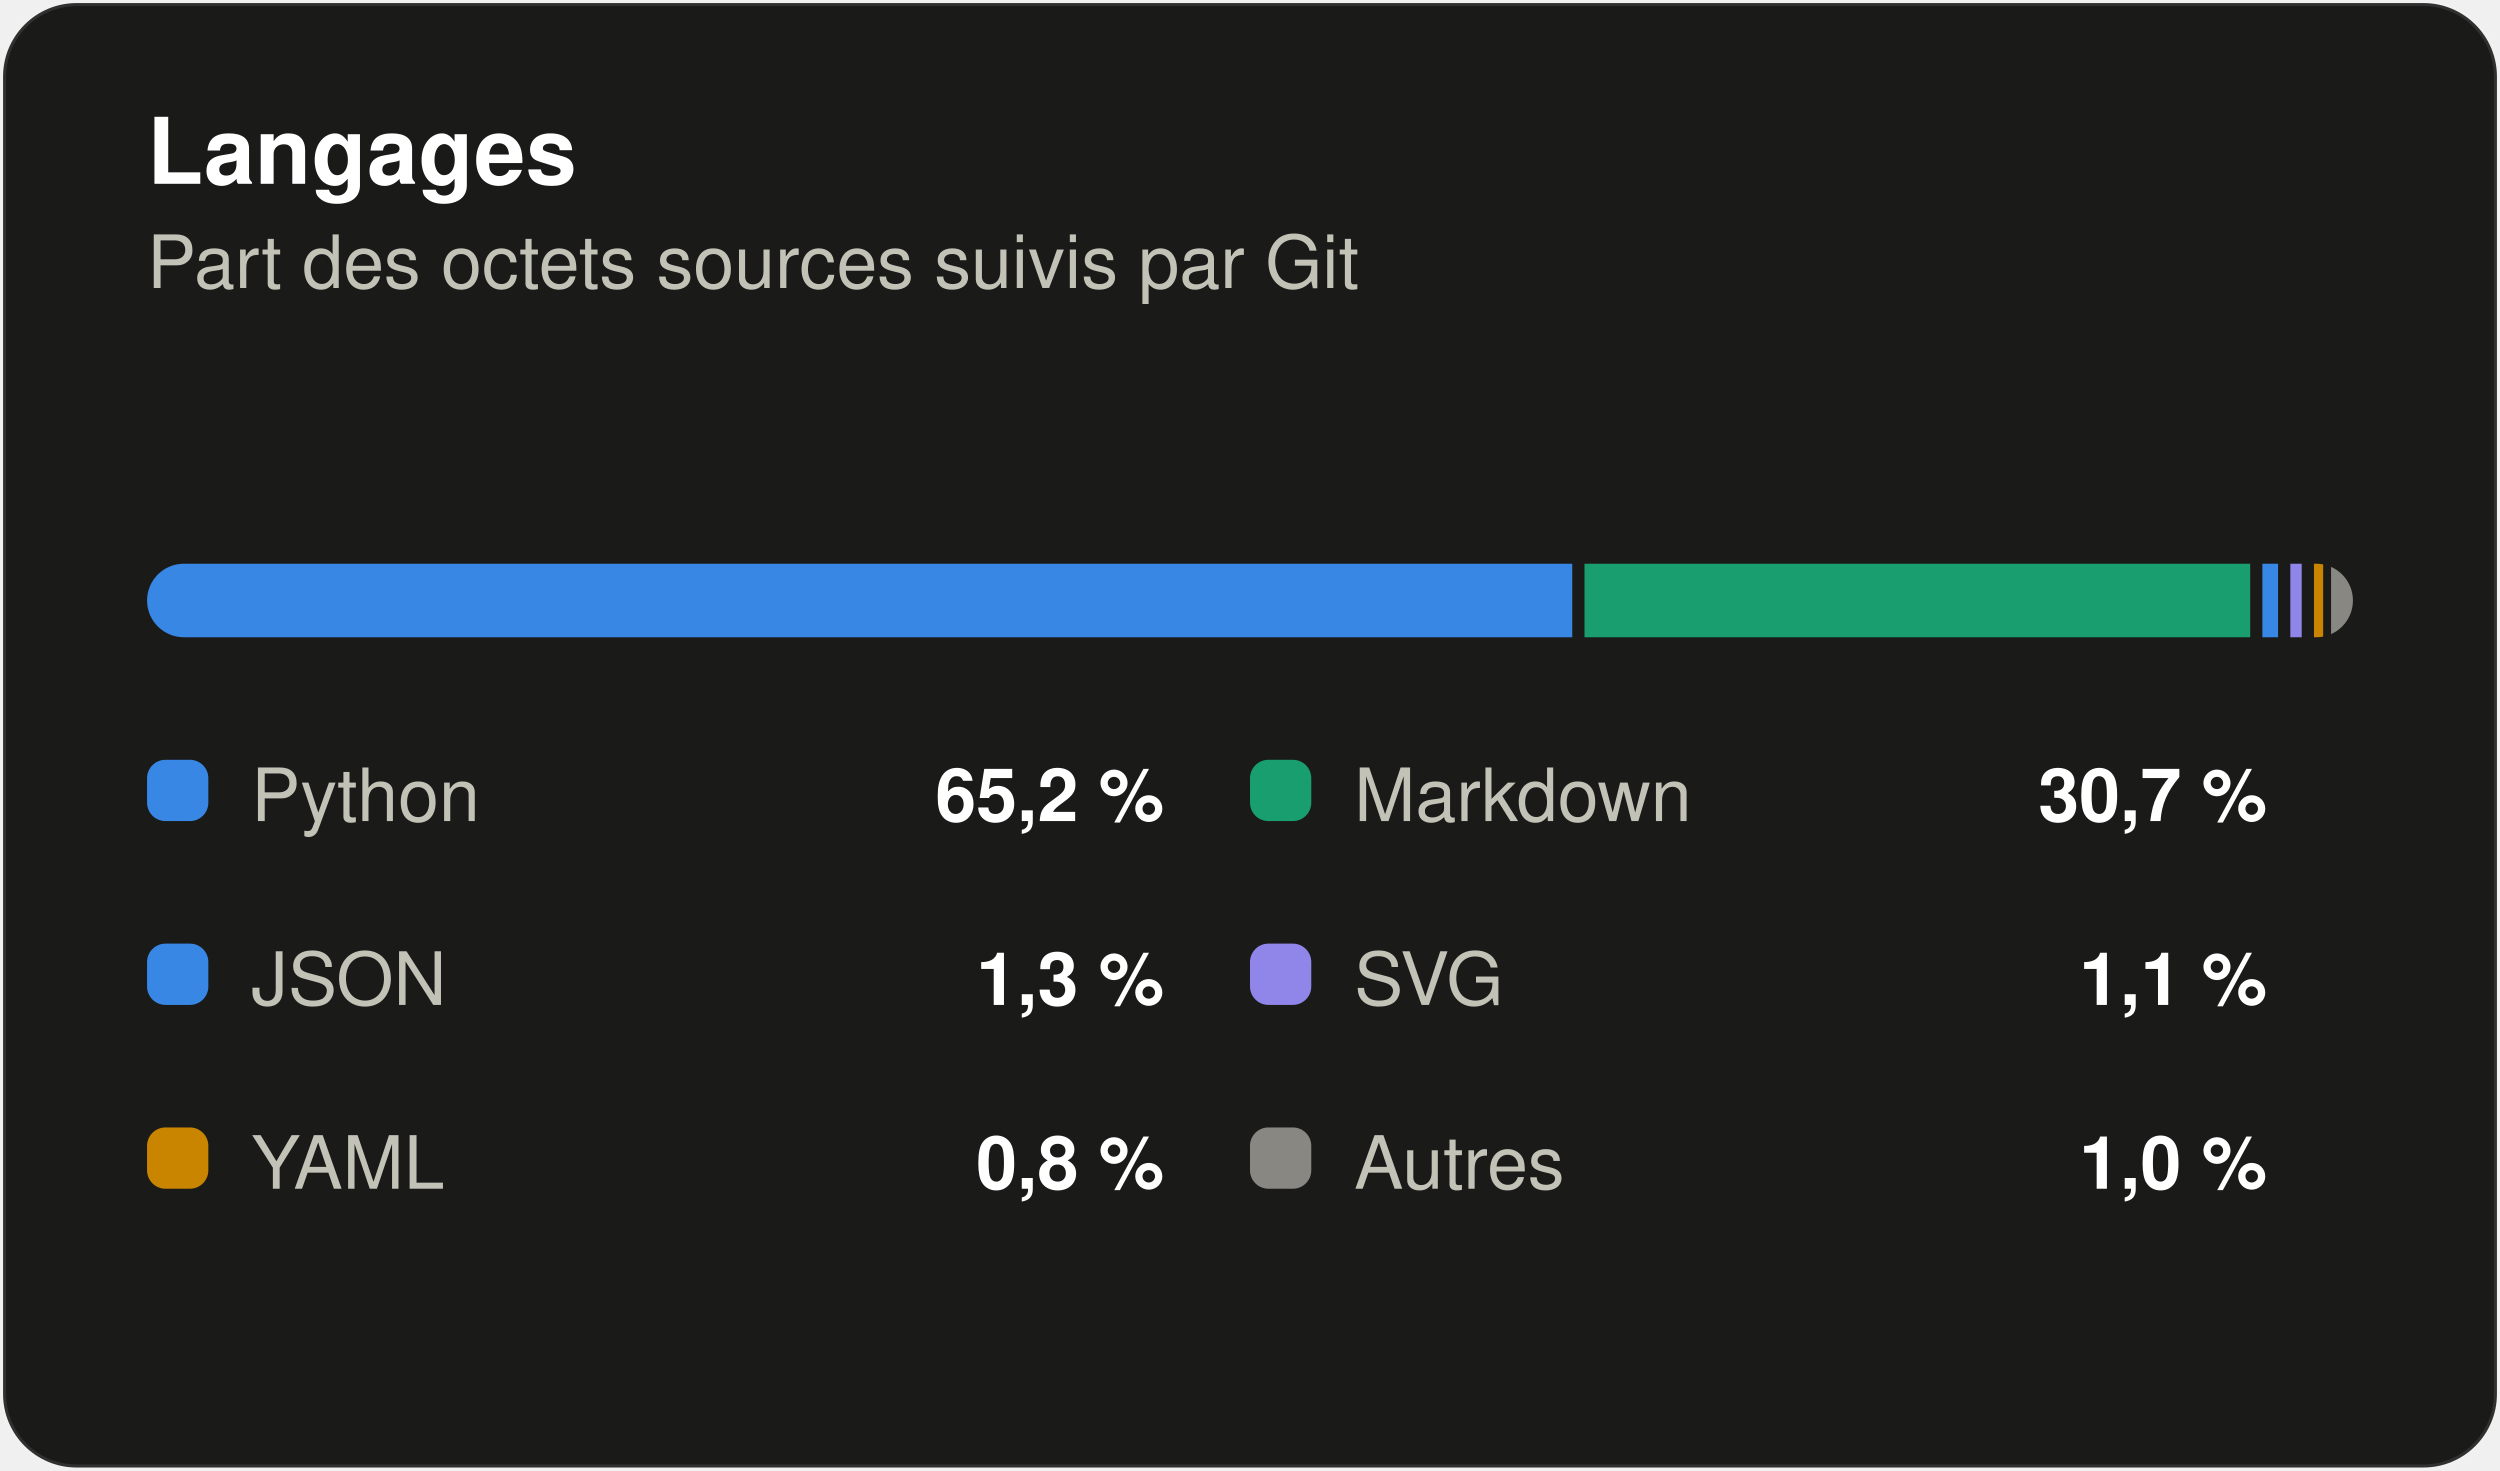
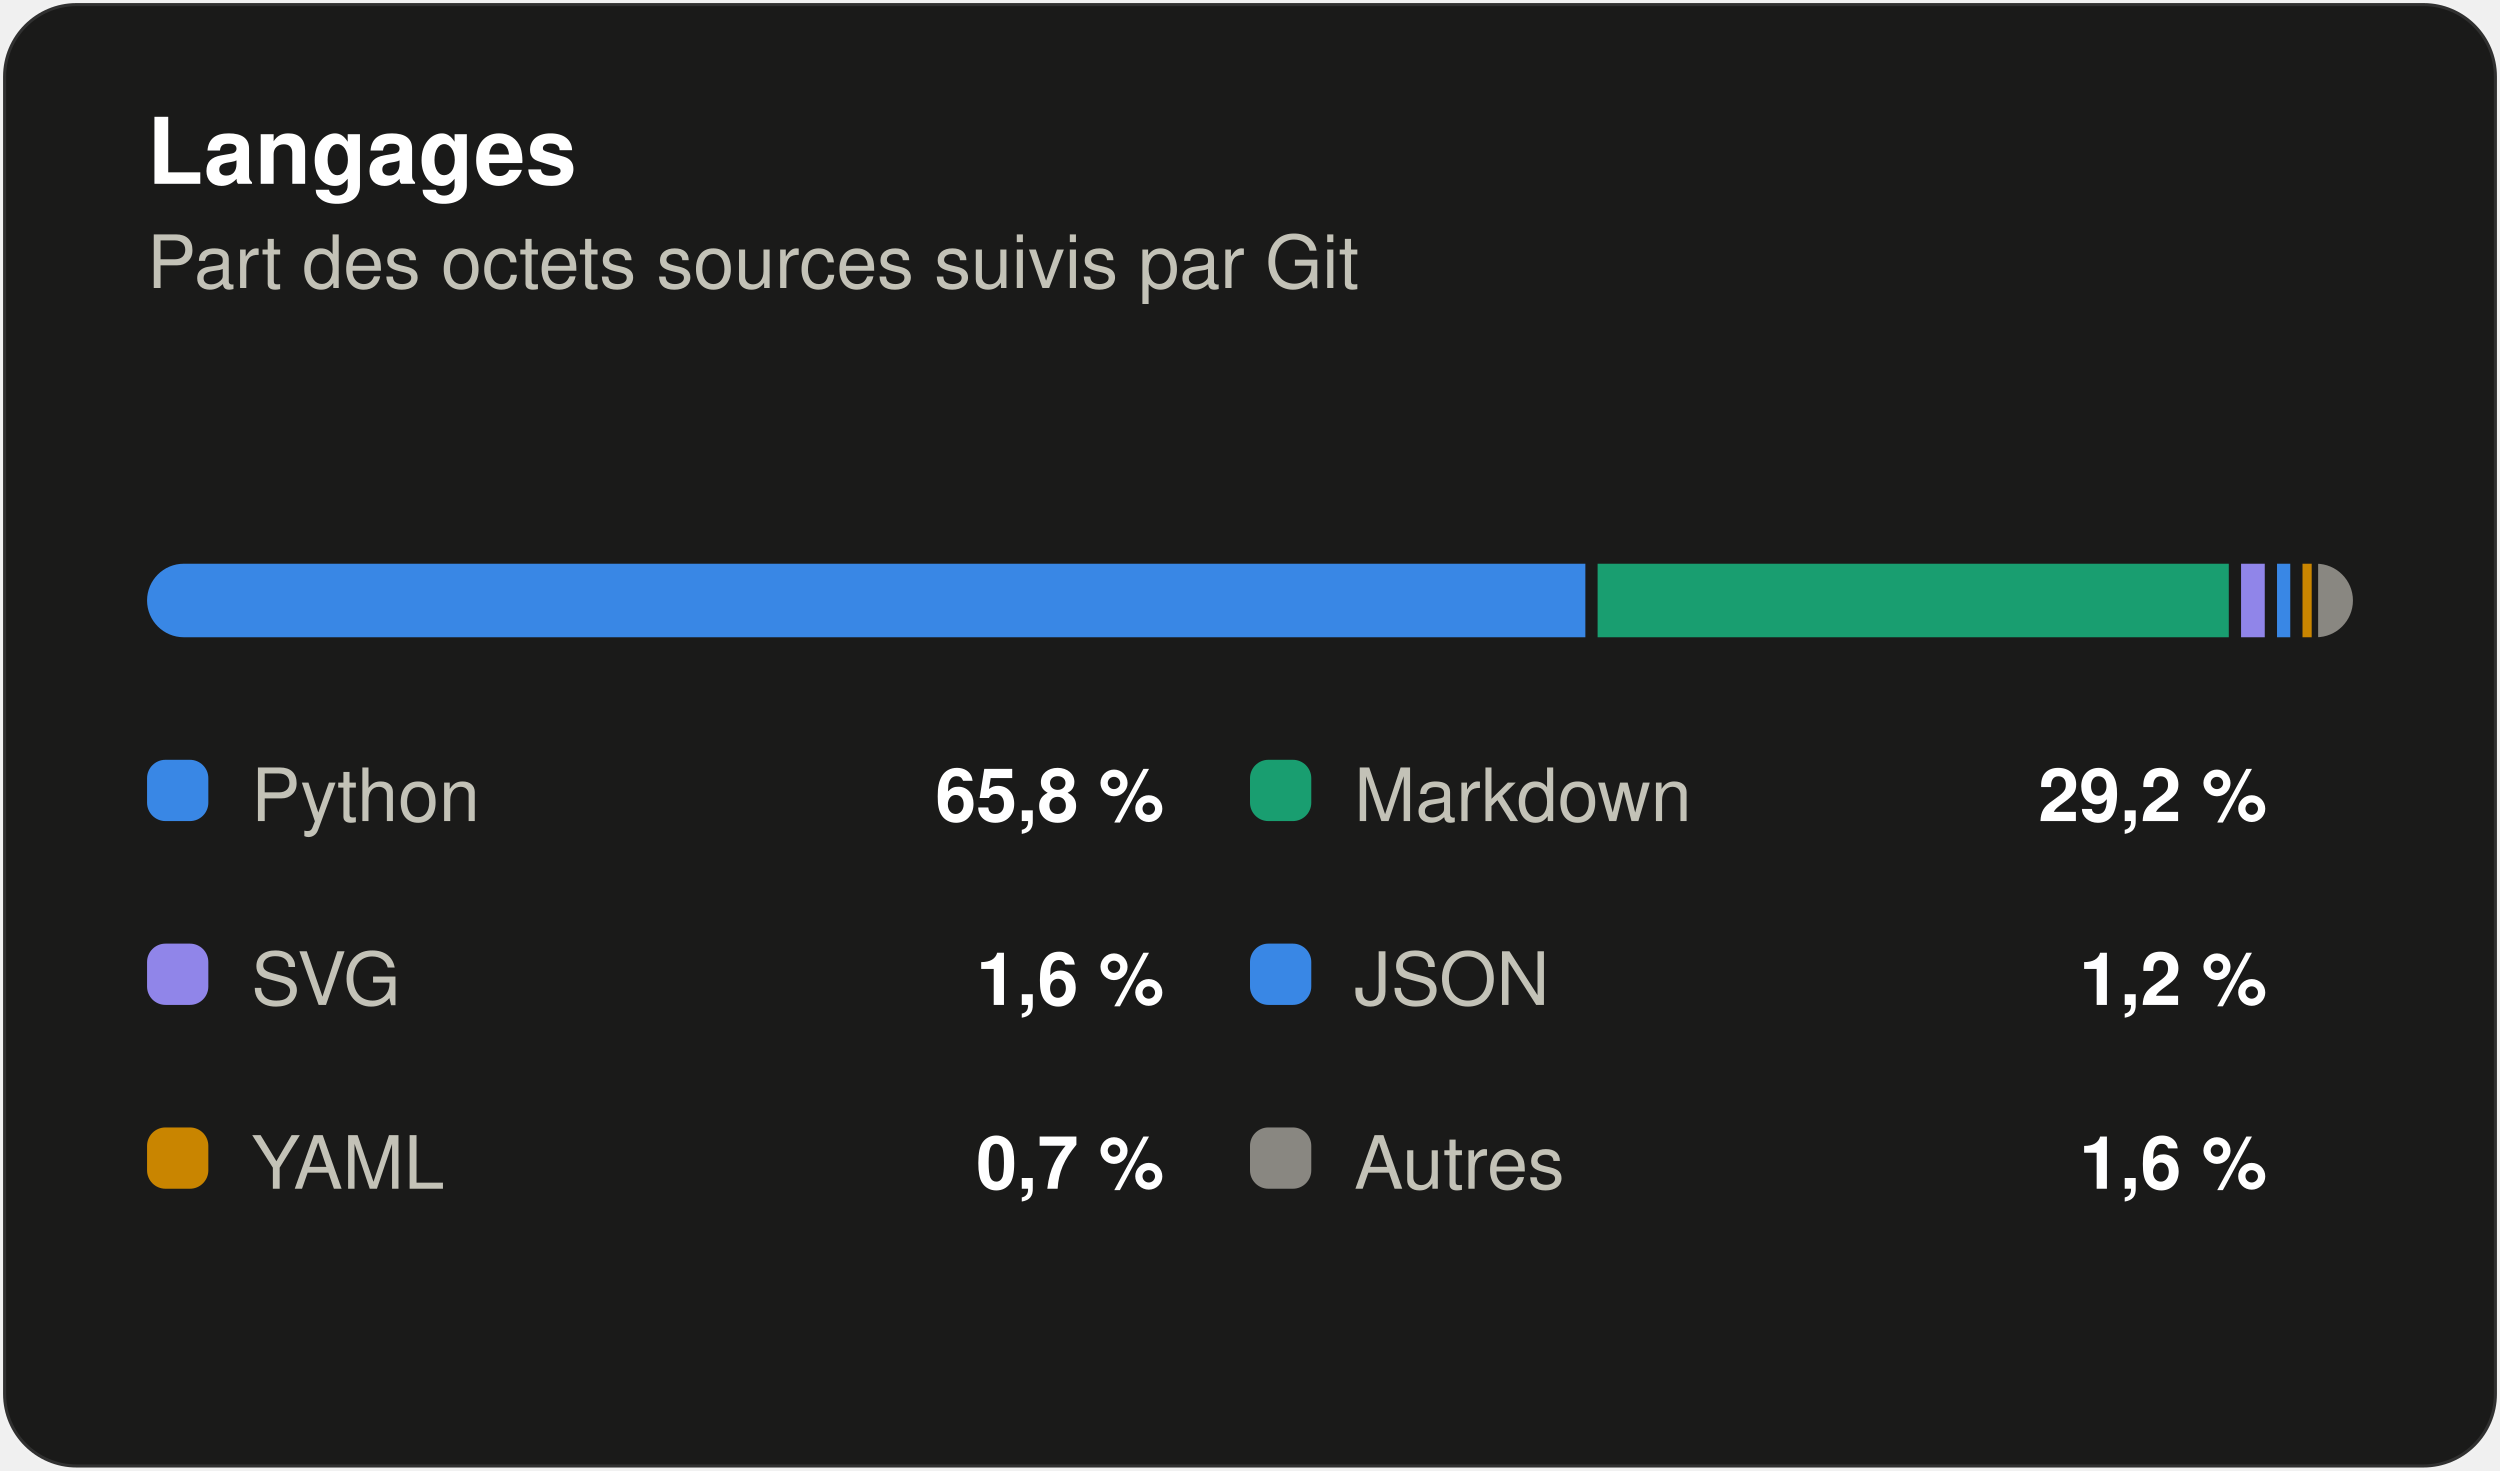
<svg xmlns="http://www.w3.org/2000/svg" width="408" height="240" viewBox="0 0 408 240" role="img" aria-label="Répartition des langages du dépôt en pourcentage d'octets" font-family="system-ui, 'Segoe UI', Ubuntu, Helvetica, Arial, sans-serif">
  <rect x="0.5" y="0.5" width="407" height="239" rx="12" fill="#1a1a19" stroke="rgba(255,255,255,0.10)" />
  <text x="24" y="30" font-size="15" fill="#ffffff" font-weight="600">Langages</text>
  <text x="24" y="47" font-size="12" fill="#c3c2b7">Part des octets sources suivis par Git</text>
  <clipPath id="strip">
    <rect x="24" y="92" width="360" height="12" rx="6" />
  </clipPath>
  <g clip-path="url(#strip)">
-     <rect x="24.00" y="92" width="232.59" height="12" fill="#3987e5" />
-     <rect x="258.59" y="92" width="108.64" height="12" fill="#199e70" />
-     <rect x="369.22" y="92" width="2.56" height="12" fill="#3987e5" />
-     <rect x="373.78" y="92" width="1.86" height="12" fill="#9085e9" />
-     <rect x="377.64" y="92" width="1.50" height="12" fill="#c98500" />
-     <rect x="380.43" y="92" width="3.57" height="12" fill="#898781" />
+     <rect x="24.00" y="92" width="234.73" height="12" fill="#3987e5" />
+     <rect x="260.73" y="92" width="103.01" height="12" fill="#199e70" />
+     <rect x="365.74" y="92" width="3.87" height="12" fill="#9085e9" />
+     <rect x="371.61" y="92" width="2.16" height="12" fill="#3987e5" />
+     <rect x="375.77" y="92" width="1.50" height="12" fill="#c98500" />
+     <rect x="378.32" y="92" width="5.68" height="12" fill="#898781" />
  </g>
  <rect x="24" y="124" width="10" height="10" rx="3" fill="#3987e5" />
  <text x="41" y="134" font-size="12" fill="#c3c2b7">Python</text>
-   <text x="190" y="134" font-size="12" fill="#ffffff" font-weight="600" text-anchor="end">65,2 %</text>
+   <text x="190" y="134" font-size="12" fill="#ffffff" font-weight="600" text-anchor="end">65,8 %</text>
  <rect x="204" y="124" width="10" height="10" rx="3" fill="#199e70" />
  <text x="221" y="134" font-size="12" fill="#c3c2b7">Markdown</text>
-   <text x="370" y="134" font-size="12" fill="#ffffff" font-weight="600" text-anchor="end">30,7 %</text>
-   <rect x="24" y="154" width="10" height="10" rx="3" fill="#3987e5" />
-   <text x="41" y="164" font-size="12" fill="#c3c2b7">JSON</text>
-   <text x="190" y="164" font-size="12" fill="#ffffff" font-weight="600" text-anchor="end">1,3 %</text>
-   <rect x="204" y="154" width="10" height="10" rx="3" fill="#9085e9" />
-   <text x="221" y="164" font-size="12" fill="#c3c2b7">SVG</text>
-   <text x="370" y="164" font-size="12" fill="#ffffff" font-weight="600" text-anchor="end">1,1 %</text>
+   <text x="370" y="134" font-size="12" fill="#ffffff" font-weight="600" text-anchor="end">29,2 %</text>
+   <rect x="24" y="154" width="10" height="10" rx="3" fill="#9085e9" />
+   <text x="41" y="164" font-size="12" fill="#c3c2b7">SVG</text>
+   <text x="190" y="164" font-size="12" fill="#ffffff" font-weight="600" text-anchor="end">1,6 %</text>
+   <rect x="204" y="154" width="10" height="10" rx="3" fill="#3987e5" />
+   <text x="221" y="164" font-size="12" fill="#c3c2b7">JSON</text>
+   <text x="370" y="164" font-size="12" fill="#ffffff" font-weight="600" text-anchor="end">1,2 %</text>
  <rect x="24" y="184" width="10" height="10" rx="3" fill="#c98500" />
  <text x="41" y="194" font-size="12" fill="#c3c2b7">YAML</text>
-   <text x="190" y="194" font-size="12" fill="#ffffff" font-weight="600" text-anchor="end">0,8 %</text>
+   <text x="190" y="194" font-size="12" fill="#ffffff" font-weight="600" text-anchor="end">0,7 %</text>
  <rect x="204" y="184" width="10" height="10" rx="3" fill="#898781" />
  <text x="221" y="194" font-size="12" fill="#c3c2b7">Autres</text>
-   <text x="370" y="194" font-size="12" fill="#ffffff" font-weight="600" text-anchor="end">1,0 %</text>
+   <text x="370" y="194" font-size="12" fill="#ffffff" font-weight="600" text-anchor="end">1,6 %</text>
</svg>
